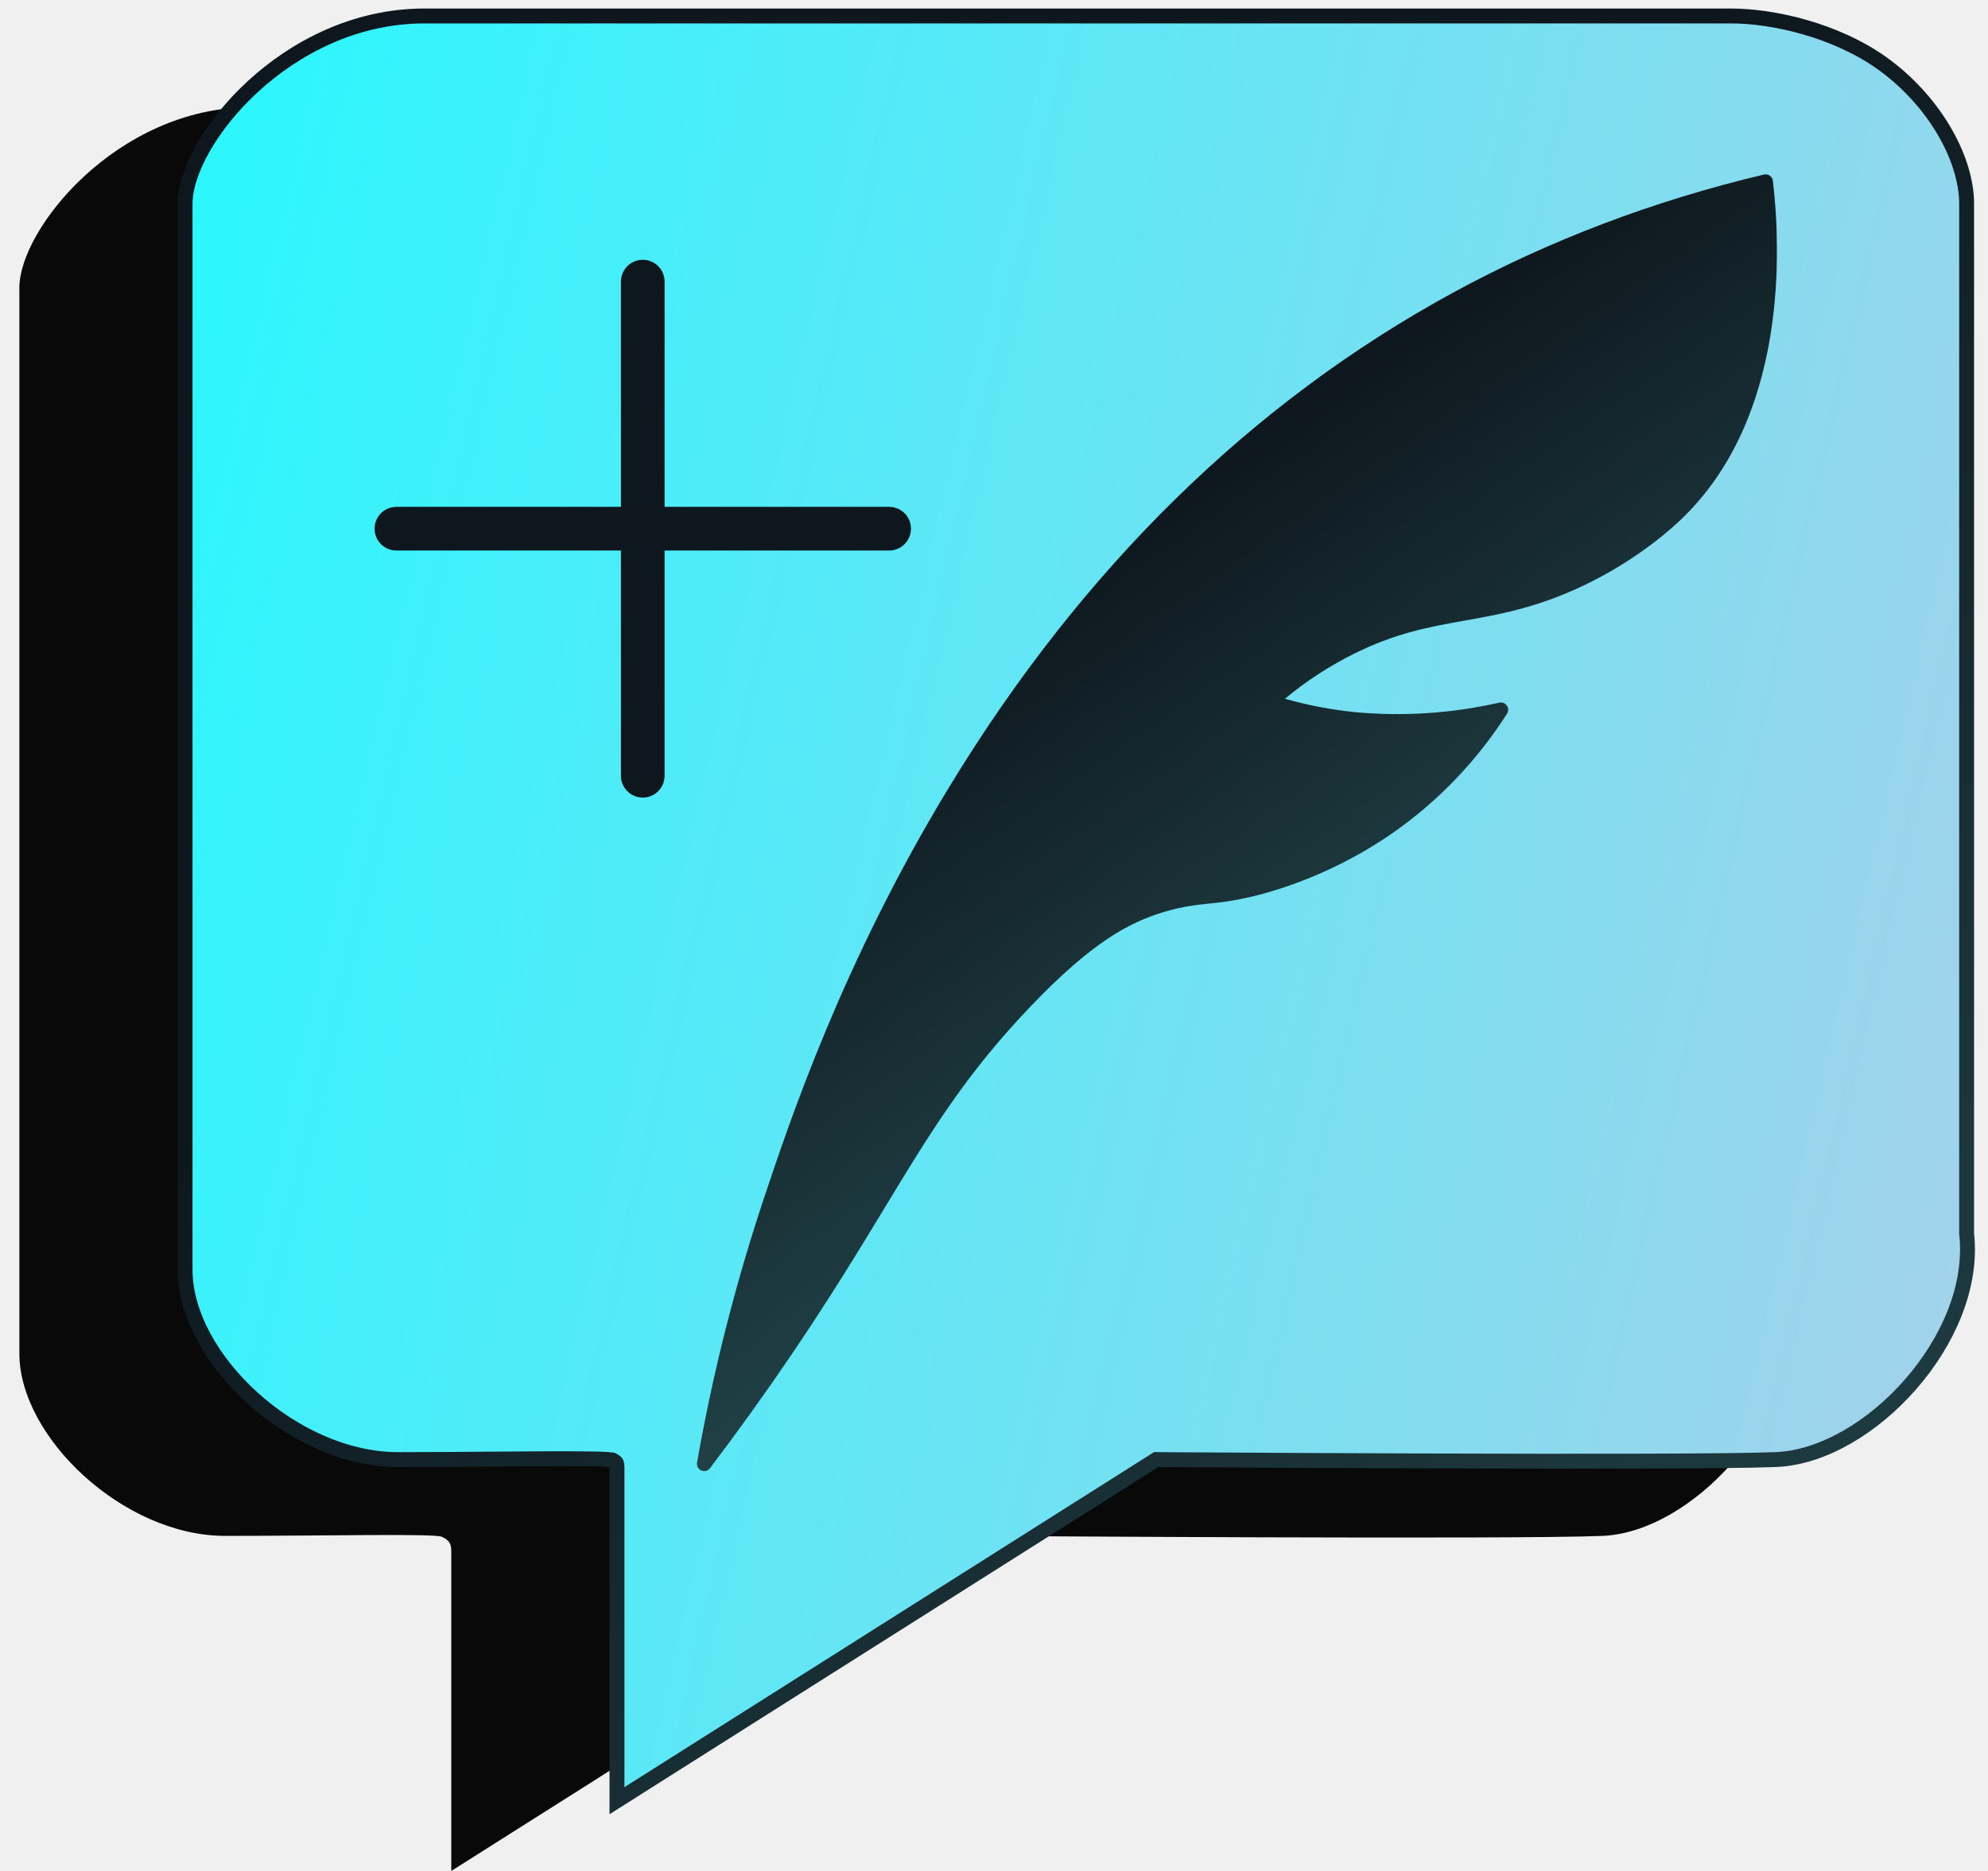
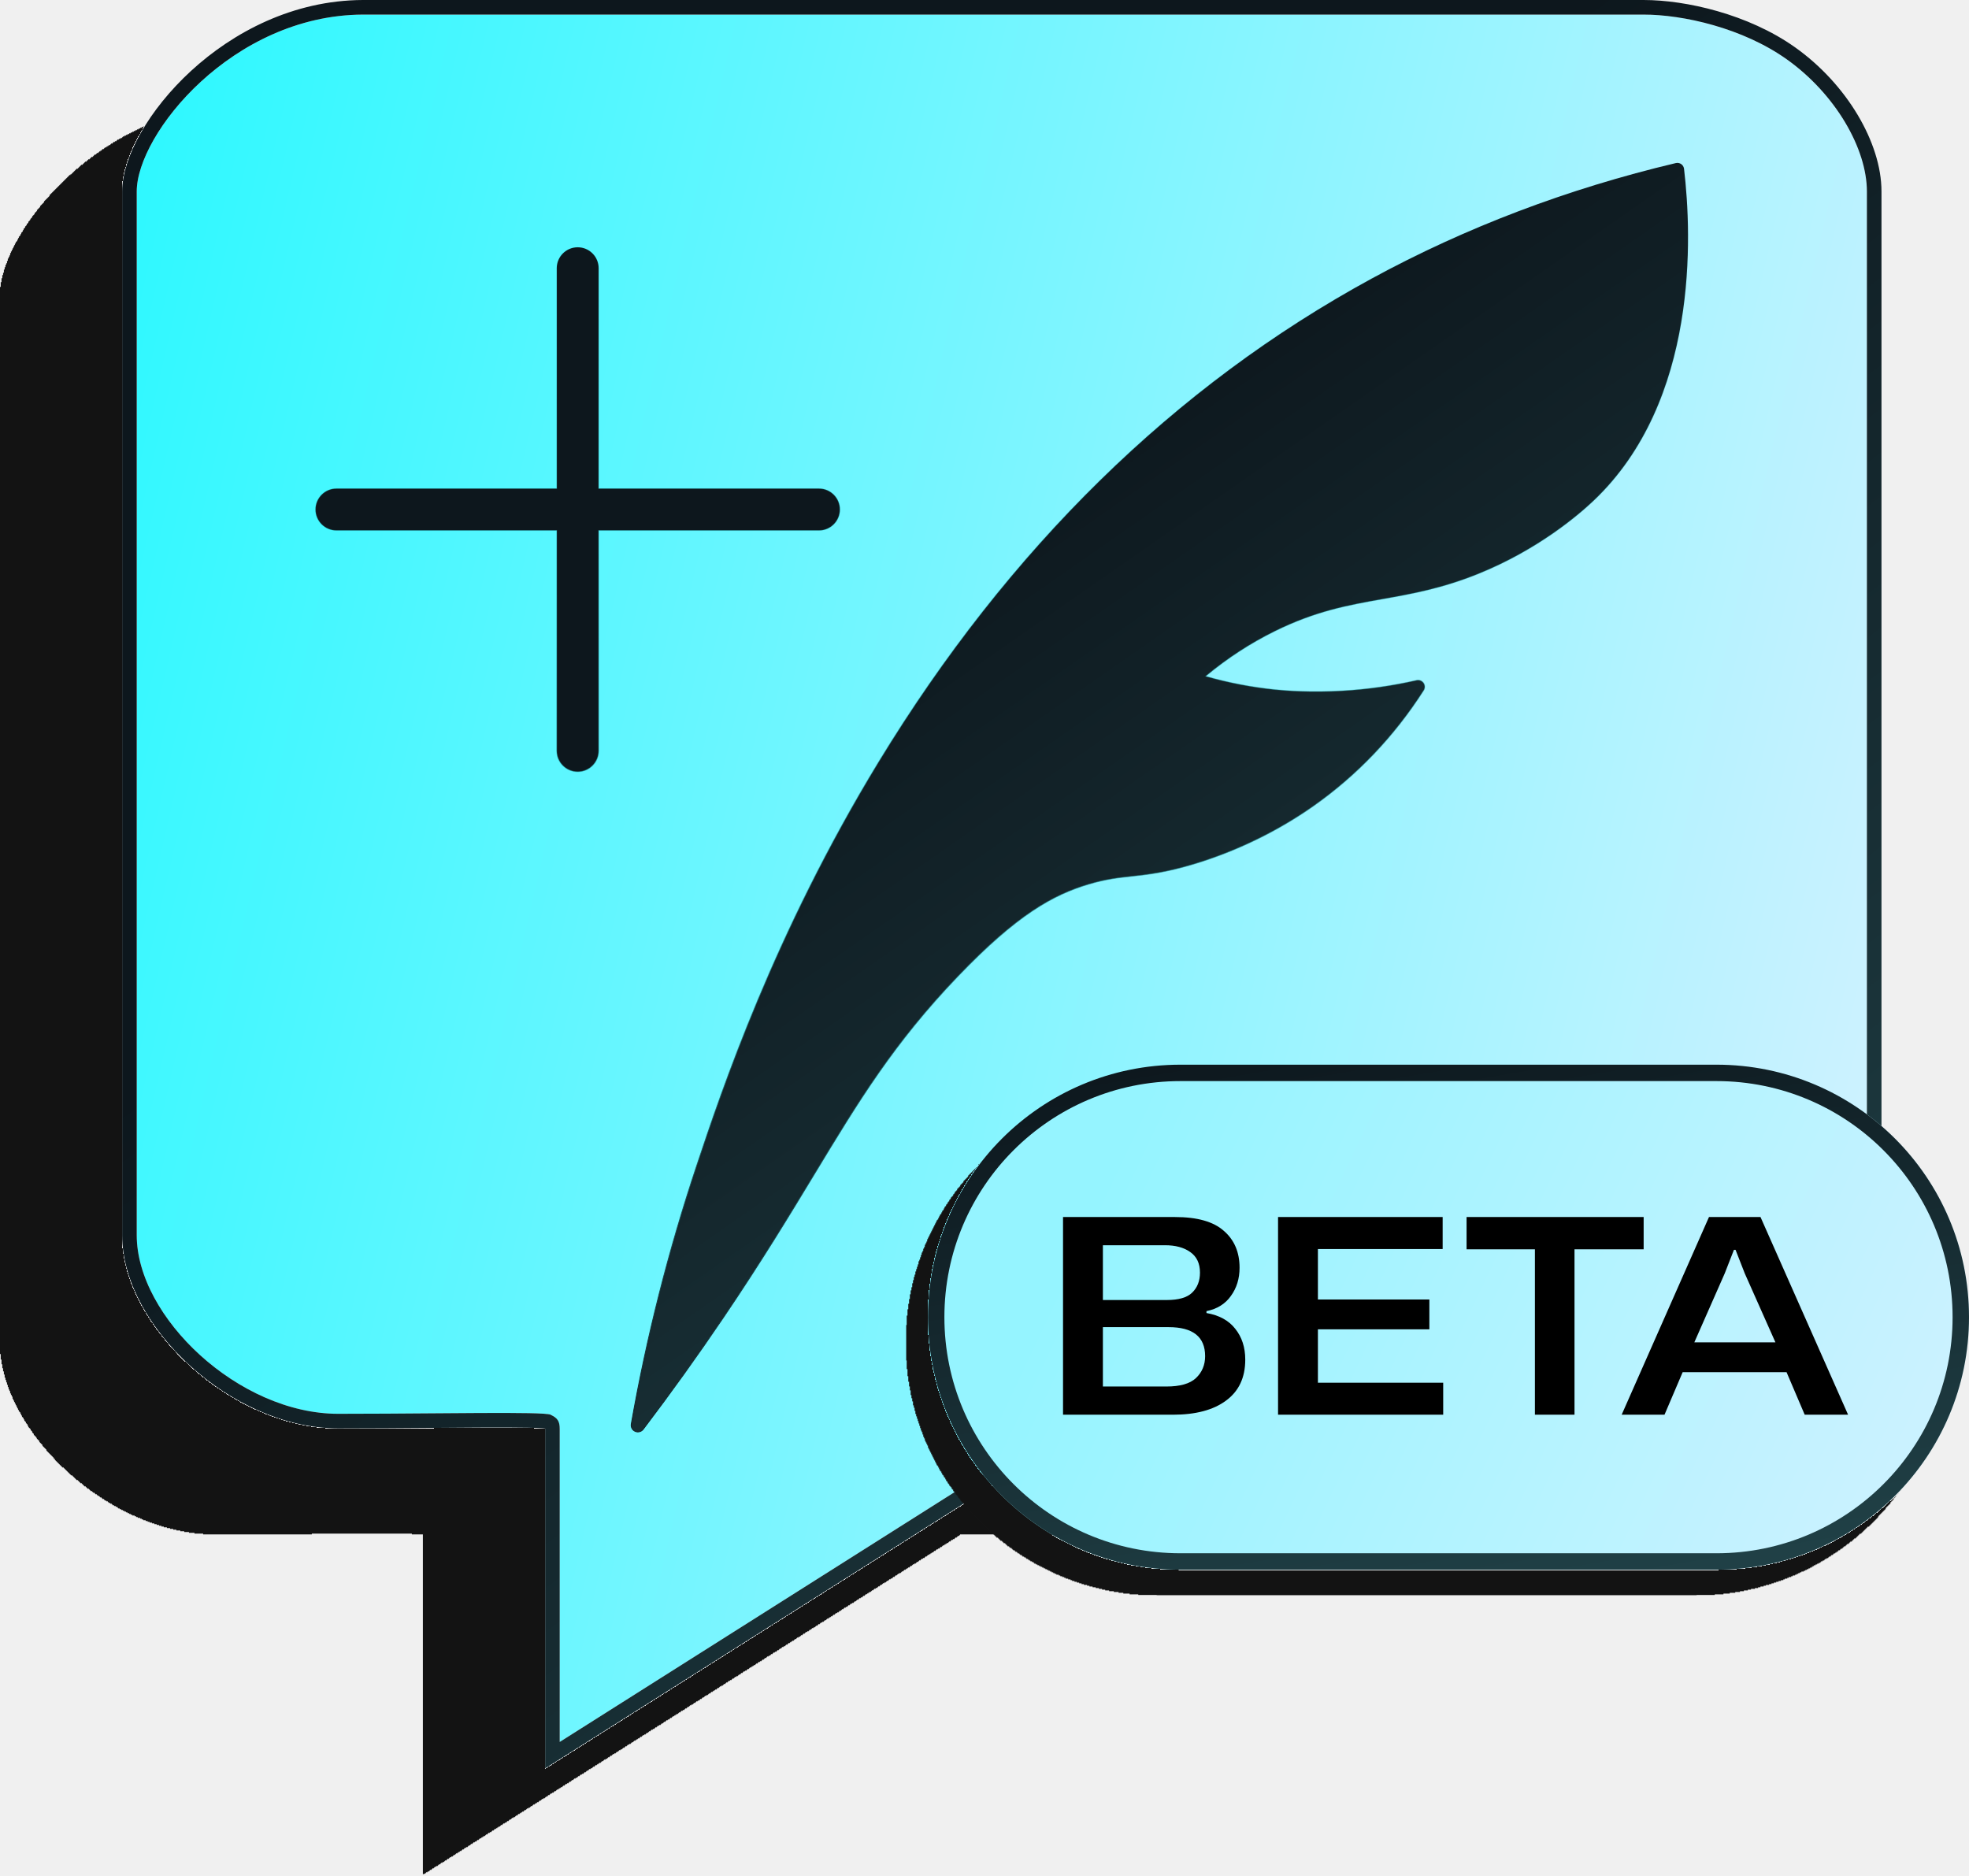
- <svg xmlns="http://www.w3.org/2000/svg" width="85" height="80" fill="none">
-   <path fill="#090909" d="M.828 57.872v-45.57c0-2.506 4.174-7.693 9.87-7.72h55.917c1.734 0 4.33.588 6.248 1.95 2.133 1.515 3.503 3.906 3.503 5.77V56.36c.49 4.285-4.054 9.153-7.84 9.313-3.787.16-26.586 0-26.586 0L19.295 80V66.35c.003-.355-.092-.49-.398-.637-.306-.147-4.935-.04-9.273-.04s-8.796-4.219-8.796-7.8Z" />
-   <path fill="url(#a)" stroke="url(#b)" stroke-width=".637" d="M26.867 76.687 49.434 62.41h.163l.73.006a3662.152 3662.152 0 0 0 10.887.053c6.168.02 12.825.02 14.727-.06 2.012-.085 4.17-1.408 5.75-3.218 1.58-1.808 2.647-4.174 2.395-6.431V8.72c0-1.995-1.444-4.473-3.636-6.03C78.468 1.283 75.803.683 74.017.683H18.1c-2.946.014-5.486 1.361-7.285 3.014-.9.827-1.62 1.737-2.119 2.606-.494.864-.783 1.714-.783 2.419v45.57c0 1.913 1.182 3.942 2.876 5.479 1.698 1.54 3.97 2.64 6.238 2.64 1.4 0 2.83-.012 4.136-.022.718-.006 1.398-.011 2.014-.014a95.907 95.907 0 0 1 2.149.007c.27.005.487.013.644.023a2.657 2.657 0 0 1 .21.022c.122.06.154.097.167.116.012.02.034.068.033.222v14.232l.488-.309Z" />
-   <mask id="c" width="60" height="56" x="16" y="7" maskUnits="userSpaceOnUse" style="mask-type:luminance">
-     <path fill="#fff" d="M16.016 7.447h59.967v55.466H16.016V7.447Z" />
+ <svg xmlns="http://www.w3.org/2000/svg" width="1080" height="1029" fill="none">
+   <g filter="url(#a)">
+     <path fill="url(#b)" d="M75 570.383V105c0-31.5 52.442-96.66 124-97h702.5c21.781 0 54.401 7.381 78.499 24.5C1006.79 51.535 1024 81.571 1024 105v553.5c6.17 53.841-50.929 114.992-98.5 117-47.571 2.008-334 0-334 0L307 955.5V784c.042-4.458-1.157-6.157-5.001-8-3.844-1.843-62-.5-116.499-.5-54.499 0-110.5-53-110.5-98V570.383Z" />
+     <path stroke="url(#c)" stroke-width="8" d="M199 4h-.019c-37.011.176-68.928 17.105-91.522 37.87C96.151 52.262 87.094 63.69 80.84 74.616 74.633 85.462 71 96.147 71 105v572.5c0 24.044 14.844 49.538 36.126 68.838C128.47 765.695 157.012 779.5 185.5 779.5c17.578 0 35.56-.14 51.957-.267 9.027-.07 17.573-.137 25.308-.174 10.914-.053 20.204-.048 26.996.085 3.401.066 6.126.163 8.094.296.989.067 1.73.139 2.244.212.191.027.319.049.395.064 1.534.759 1.936 1.213 2.092 1.458.154.24.432.844.414 2.789V962.764l6.139-3.884 283.507-179.372 2.055.014 9.174.06a43509.873 43509.873 0 0 0 136.773.671c77.493.251 161.118.252 185.021-.756 25.27-1.067 52.379-17.682 72.245-40.428 19.836-22.715 33.246-52.443 30.086-80.794V105c0-25.072-18.15-56.203-45.684-75.761C957.412 11.549 923.939 4 901.5 4H199Z" />
+   </g>
+   <mask id="d" width="755" height="697" x="172" y="89" maskUnits="userSpaceOnUse" style="mask-type:luminance">
+     <path fill="#fff" stroke="#fff" stroke-width=".457" d="M173.035 89.229h752.929v696.373H173.035V89.229Z" />
  </mask>
-   <g mask="url(#c)">
-     <path fill="url(#d)" d="M28.416 23.54v9.6a.934.934 0 1 1-1.867 0v-9.6h-9.6a.934.934 0 0 1 0-1.868h9.6v-9.6a.934.934 0 1 1 1.867 0v9.6h9.6a.934.934 0 1 1 0 1.868h-9.6Zm43.432-1.302c-.64.607-2.413 2.133-5.036 3.193-1.591.644-2.909.878-4.183 1.104-1.498.267-2.912.518-4.704 1.402a15.233 15.233 0 0 0-2.986 1.941c.977.277 1.976.468 2.976.571a19.657 19.657 0 0 0 6.188-.405.311.311 0 0 1 .332.471 18.02 18.02 0 0 1-4.831 5.062 18.415 18.415 0 0 1-5.223 2.53 13.337 13.337 0 0 1-2.711.532c-.575.063-1.118.122-1.86.342-1.56.463-3.128 1.324-5.713 4.018-2.8 2.919-4.328 5.438-6.261 8.628-1.087 1.792-2.318 3.823-3.987 6.284a110.544 110.544 0 0 1-3.491 4.864.31.31 0 0 1-.554-.242 78.91 78.91 0 0 1 2.853-11.276c1.097-3.29 3.379-10.137 7.95-17.642 5.674-9.32 12.92-16.422 21.54-21.112 4.089-2.226 8.555-3.921 13.274-5.04a.312.312 0 0 1 .381.267c.345 2.908.65 10.143-3.954 14.508Z" />
+   <g mask="url(#d)">
+     <path fill="url(#e)" stroke="url(#f)" stroke-width=".457" d="M328.6 290.972h-.229v120.836c0 6.354-5.15 11.504-11.502 11.504s-11.503-5.15-11.503-11.504V290.972H184.538c-6.352 0-11.503-5.15-11.503-11.504 0-6.352 5.151-11.502 11.503-11.502H305.366V147.13c0-6.354 5.151-11.504 11.503-11.504s11.502 5.15 11.502 11.504v120.836H449.2c6.354 0 11.502 5.15 11.502 11.502 0 6.354-5.148 11.504-11.502 11.504H328.6Zm333.07 79.684-.335.277.418.119a220.474 220.474 0 0 0 37.429 7.178c6.544.673 20.054 1.654 37.043.68a247.253 247.253 0 0 0 40.769-5.776 3.681 3.681 0 0 1 3.831 1.471l.187-.131-.187.131a3.68 3.68 0 0 1 .089 4.103c-16.166 25.249-36.566 46.621-60.63 63.525-19.634 13.79-42.298 24.773-65.548 31.76-15.573 4.679-25.369 5.742-34.021 6.679-7.223.783-14.058 1.525-23.415 4.304-19.636 5.83-39.368 16.667-71.863 50.535-35.197 36.686-54.398 68.356-78.694 108.429l-.001.003-.018.029c-13.646 22.508-29.109 48.011-50.06 78.919a1387.99 1387.99 0 0 1-43.854 61.09l.182.139-.182-.139a3.676 3.676 0 0 1-4.404 1.147 3.68 3.68 0 0 1-2.152-4.01c8.376-47.744 20.437-95.393 35.845-141.624 13.775-41.334 42.437-127.33 99.842-221.603 71.272-117.046 162.291-206.252 270.53-265.154 51.358-27.949 107.45-49.243 166.721-63.288a3.689 3.689 0 0 1 2.959.563 3.689 3.689 0 0 1 1.546 2.585c2.166 18.256 4.207 50.092-1.519 84.209-5.726 34.118-19.215 70.497-48.093 97.867-8.034 7.615-30.279 26.768-63.197 40.078-19.968 8.072-36.497 11.013-52.503 13.858h-.002c-18.818 3.346-36.615 6.51-59.164 17.634-13.321 6.57-25.924 14.767-37.549 24.413Z" />
  </g>
+   <g filter="url(#g)">
+     <rect width="571" height="277" x="509" y="584" fill="url(#h)" rx="138.5" />
+     <rect width="562" height="268" x="513.5" y="588.5" stroke="url(#i)" stroke-width="9" rx="134" />
+   </g>
+   <path fill="#000" d="M583.073 776V667.569h61.429c12.197 0 21.121 2.529 26.773 7.586 5.752 4.958 8.627 11.701 8.627 20.228 0 5.95-1.586 11.106-4.759 15.469-3.074 4.363-7.537 7.14-13.387 8.33v1.041c6.941 1.19 12.197 4.065 15.766 8.627 3.669 4.561 5.504 10.213 5.504 16.956 0 9.817-3.52 17.303-10.561 22.46-6.941 5.156-16.659 7.734-29.153 7.734h-60.239Zm21.865-62.917h35.102c6.445 0 11.056-1.338 13.833-4.016 2.875-2.776 4.313-6.445 4.313-11.006 0-5.057-1.785-8.825-5.354-11.304-3.471-2.479-8.082-3.719-13.833-3.719h-34.061v30.045Zm0 47.448h34.805c7.536 0 12.94-1.537 16.212-4.611 3.372-3.173 5.057-7.189 5.057-12.048 0-10.61-6.693-15.915-20.079-15.915h-35.995v32.574ZM701.013 776V667.569h90.284v17.551h-68.42v27.666h61.132v16.361h-61.132v29.302h68.718V776h-90.582Zm140.888 0v-90.731h-37.482v-17.7h97.126v17.7h-37.928V776h-21.716Zm47.585 0 47.894-108.431h28.26L1013.68 776h-23.795l-9.966-23.352h-56.967L912.987 776h-23.501Zm39.862-39.713h44.473l-16.808-37.78-5.057-12.94h-.892l-5.057 12.94-16.659 37.78Z" />
  <defs>
-     <linearGradient id="a" x1="11.987" x2="106.099" y1="-35.923" y2="-14.193" gradientUnits="userSpaceOnUse">
+     <linearGradient id="b" x1="122.195" x2="1304.55" y1="-455.88" y2="-182.871" gradientUnits="userSpaceOnUse">
      <stop stop-color="#23F9FF" />
-       <stop offset="1" stop-color="#AAD0E9" />
+       <stop offset="1" stop-color="#DBF1FF" />
    </linearGradient>
-     <linearGradient id="b" x1="15.884" x2="74.774" y1="7.329" y2="85.629" gradientUnits="userSpaceOnUse">
+     <linearGradient id="c" x1="171.155" x2="911.007" y1="87.512" y2="1071.22" gradientUnits="userSpaceOnUse">
      <stop offset=".283" stop-color="#0D171D" />
      <stop offset="1" stop-color="#22454B" />
    </linearGradient>
-     <linearGradient id="d" x1="22.088" x2="64.362" y1="12.108" y2="72.771" gradientUnits="userSpaceOnUse">
-       <stop offset=".314" stop-color="#0D171D" />
-       <stop offset=".659" stop-color="#22454B" />
+     <linearGradient id="e" x1="249.098" x2="780.193" y1="147.574" y2="909.705" gradientUnits="userSpaceOnUse">
+       <stop offset=".283" stop-color="#0D171D" />
+       <stop offset="1" stop-color="#22454B" />
    </linearGradient>
+     <linearGradient id="f" x1="549.468" x2="549.468" y1="89.121" y2="785.665" gradientUnits="userSpaceOnUse">
+       <stop stop-color="#32F9FF" stop-opacity="0" />
+       <stop offset="1" stop-color="#111F25" />
+     </linearGradient>
+     <linearGradient id="h" x1="616" x2="1038.33" y1="626.307" y2="826.667" gradientUnits="userSpaceOnUse">
+       <stop stop-color="#95F4FF" />
+       <stop offset="1" stop-color="#CBF2FF" />
+     </linearGradient>
+     <linearGradient id="i" x1="531.5" x2="618.063" y1="447.5" y2="954.01" gradientUnits="userSpaceOnUse">
+       <stop offset=".283" stop-color="#0D171D" />
+       <stop offset="1" stop-color="#22454B" />
+     </linearGradient>
+     <filter id="a" width="1032.46" height="1028.03" x="0" y="0" color-interpolation-filters="sRGB" filterUnits="userSpaceOnUse">
+       <feFlood flood-opacity="0" result="BackgroundImageFix" />
+       <feColorMatrix in="SourceAlpha" result="hardAlpha" values="0 0 0 0 0 0 0 0 0 0 0 0 0 0 0 0 0 0 127 0" />
+       <feOffset dx="-67" dy="58" />
+       <feComposite in2="hardAlpha" operator="out" />
+       <feColorMatrix values="0 0 0 0 0.076 0 0 0 0 0.076 0 0 0 0 0.076 0 0 0 1 0" />
+       <feBlend in2="BackgroundImageFix" result="effect1_dropShadow_1212_546" />
+       <feBlend in="SourceGraphic" in2="effect1_dropShadow_1212_546" result="shape" />
+     </filter>
+     <filter id="g" width="583" height="291" x="497" y="584" color-interpolation-filters="sRGB" filterUnits="userSpaceOnUse">
+       <feFlood flood-opacity="0" result="BackgroundImageFix" />
+       <feColorMatrix in="SourceAlpha" result="hardAlpha" values="0 0 0 0 0 0 0 0 0 0 0 0 0 0 0 0 0 0 127 0" />
+       <feOffset dx="-12" dy="14" />
+       <feComposite in2="hardAlpha" operator="out" />
+       <feColorMatrix values="0 0 0 0 0.075 0 0 0 0 0.075 0 0 0 0 0.075 0 0 0 1 0" />
+       <feBlend in2="BackgroundImageFix" result="effect1_dropShadow_1212_546" />
+       <feBlend in="SourceGraphic" in2="effect1_dropShadow_1212_546" result="shape" />
+     </filter>
  </defs>
</svg>
